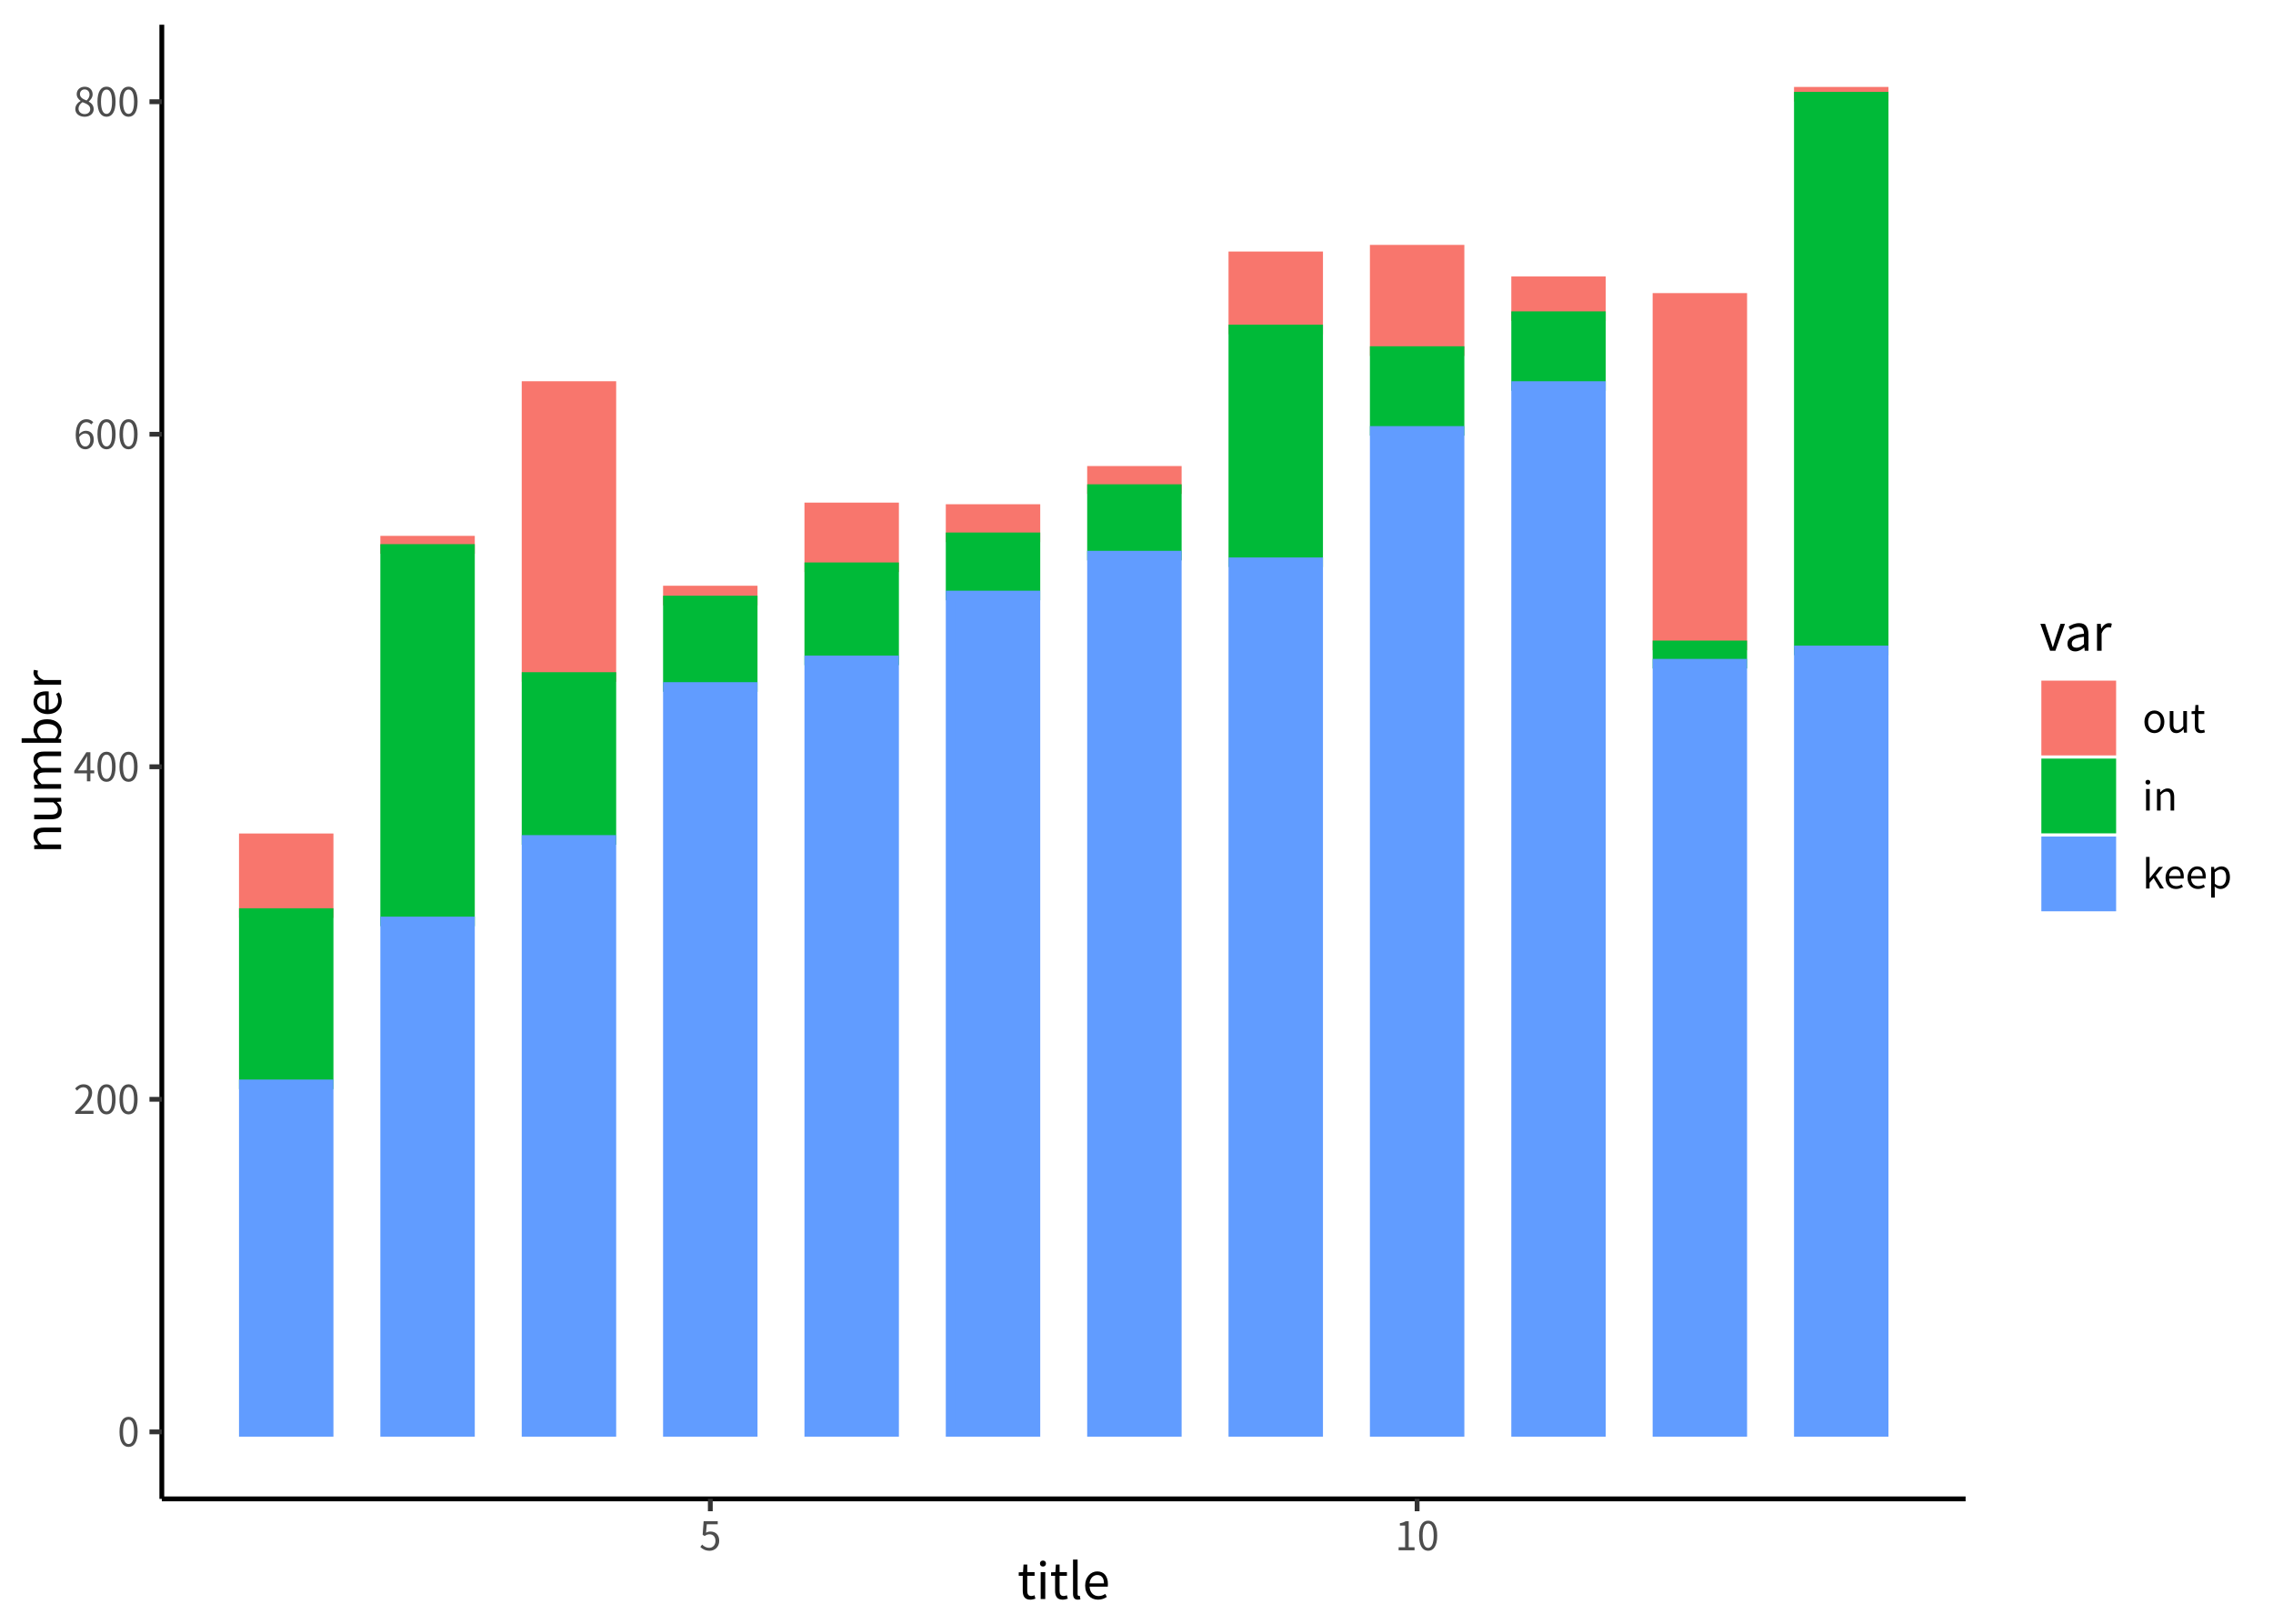
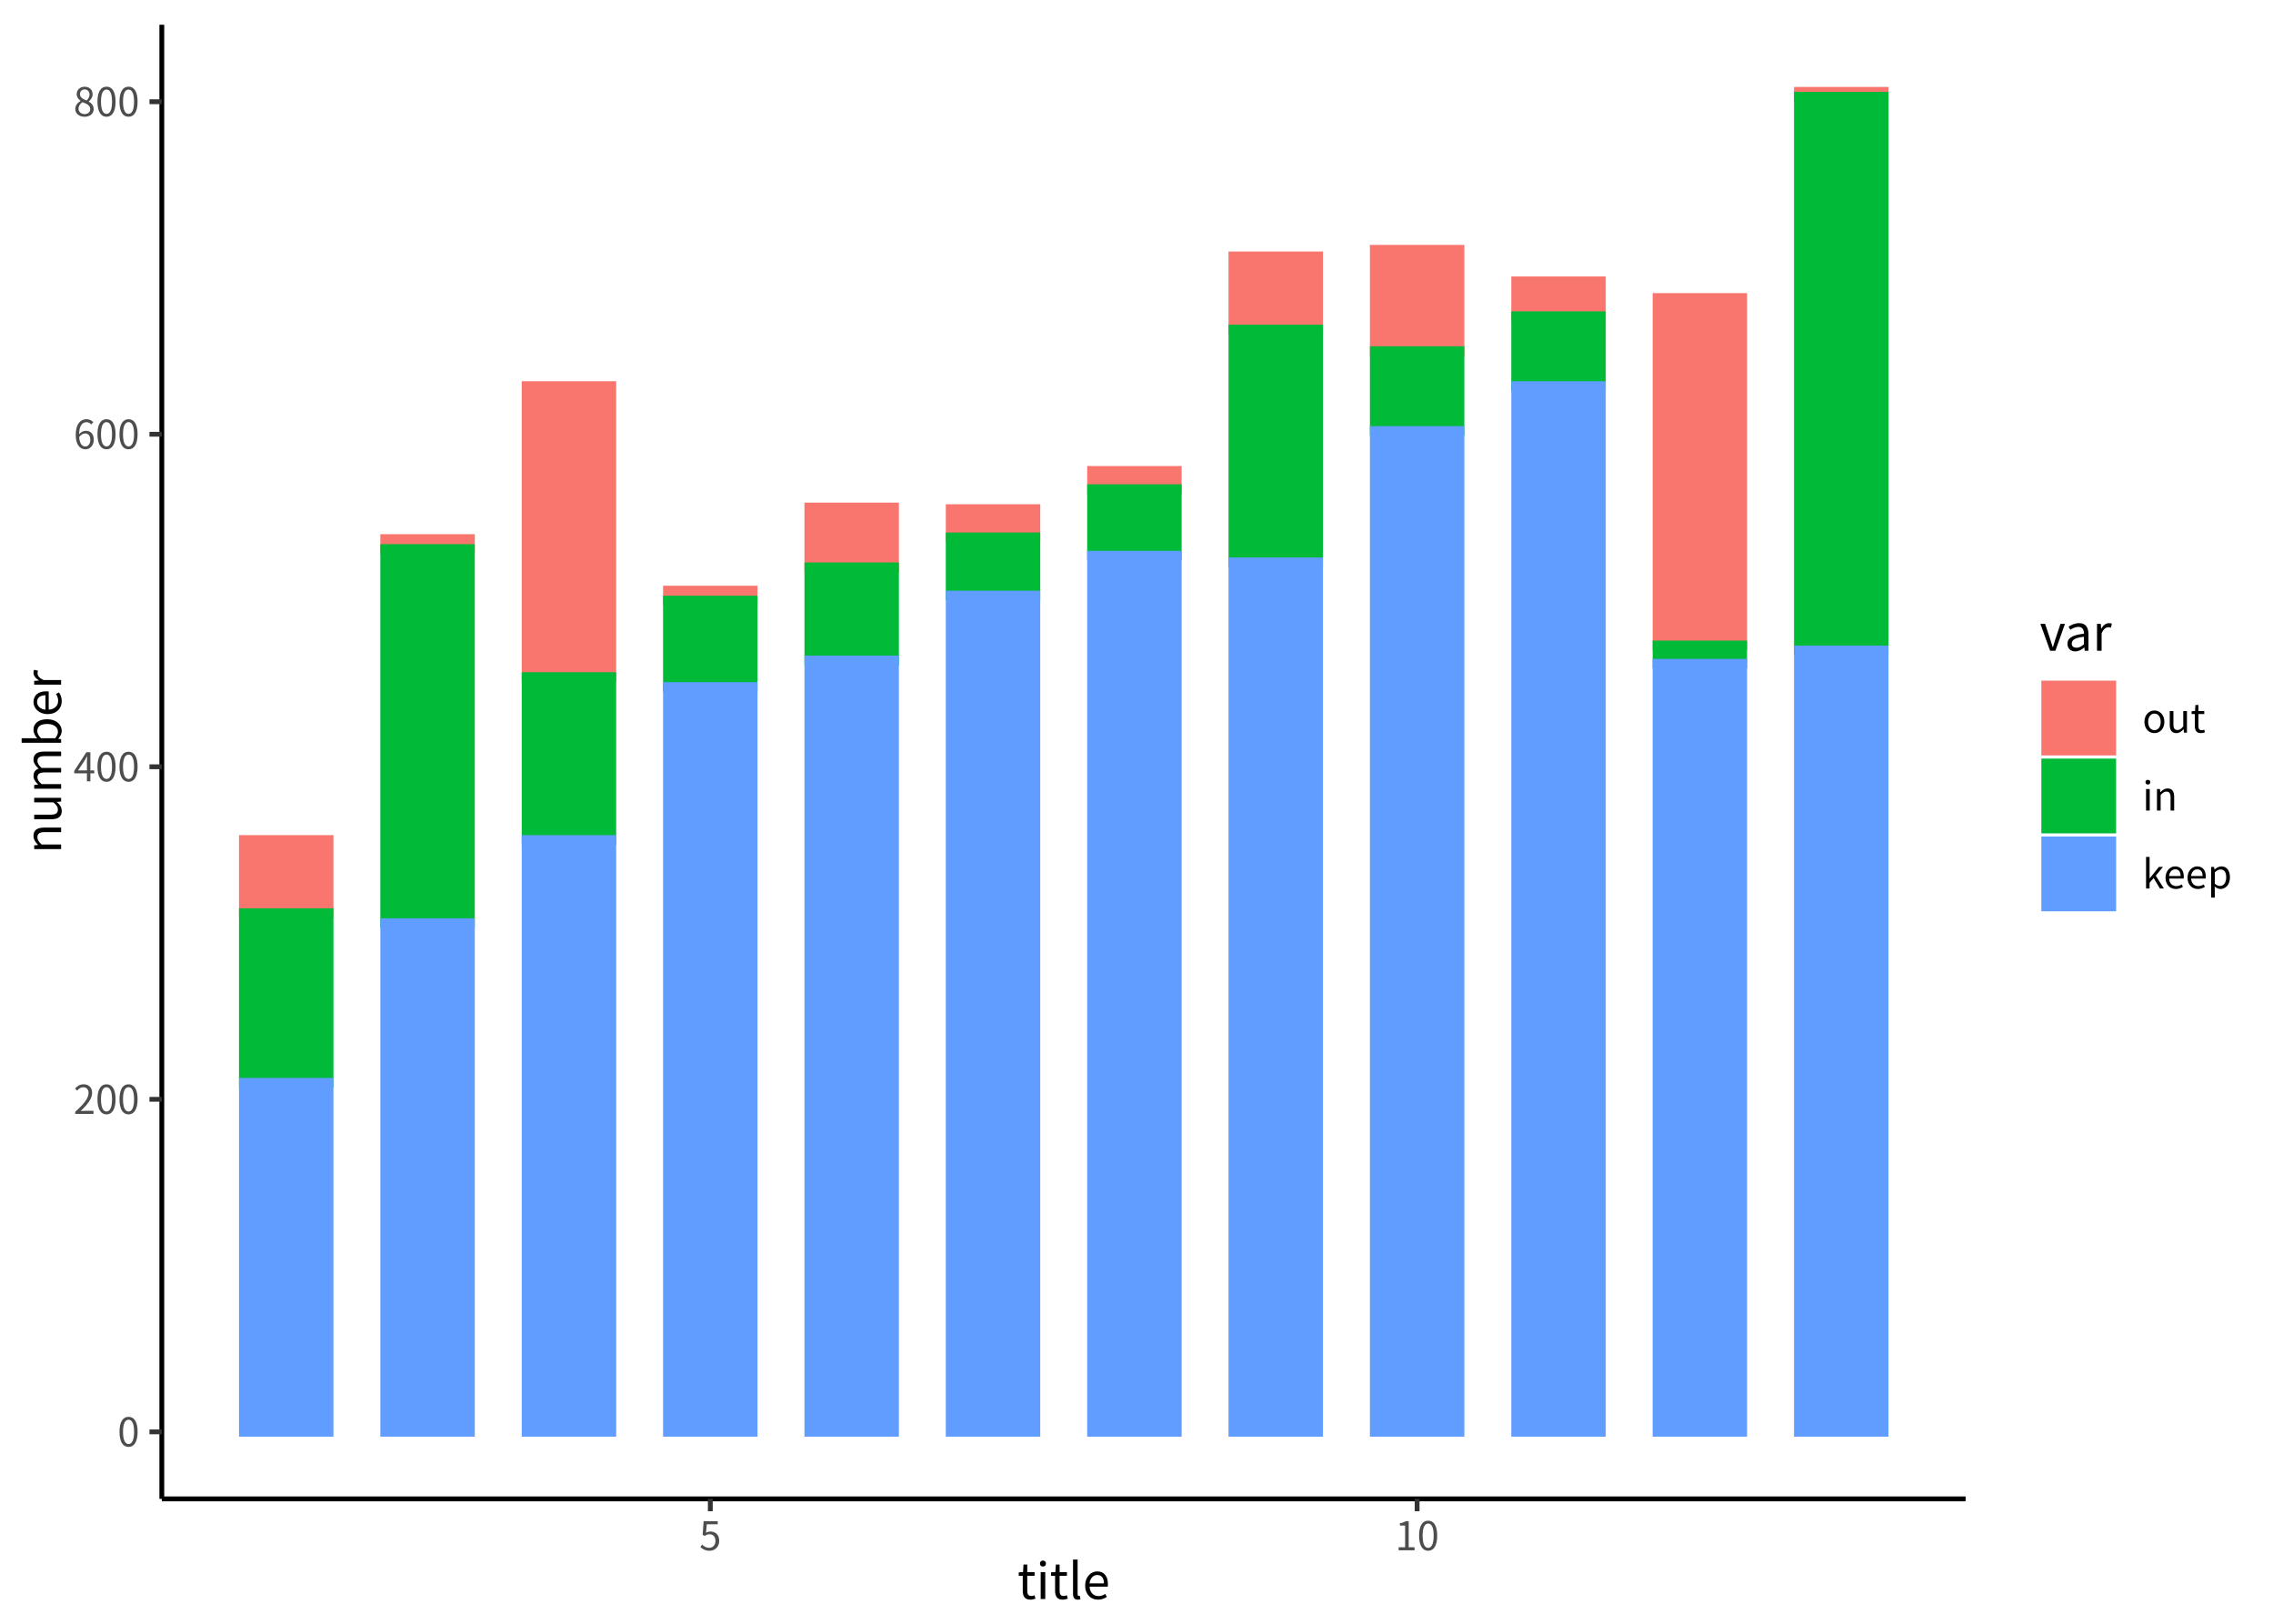
<svg xmlns="http://www.w3.org/2000/svg" viewBox="0 0 504.00 360.00">
  <defs>
    <style type="text/css">
    line, polyline, polygon, path, rect, circle {
      fill: none;
      stroke: #000000;
      stroke-linecap: round;
      stroke-linejoin: round;
      stroke-miterlimit: 10.00;
    }
  </style>
  </defs>
  <rect width="100%" height="100%" style="stroke: none; fill: #FFFFFF;" />
  <rect x="0" y="0.00" width="504.00" height="360.00" style="stroke-width: 1.07; stroke: #FFFFFF; fill: #FFFFFF;" />
  <defs>
    <clipPath id="cpMzUuODh8NDM1Ljg0fDMzMi4zMnw1LjQ4">
      <rect x="35.88" y="5.48" width="399.97" height="326.84" />
    </clipPath>
  </defs>
  <rect x="35.88" y="5.48" width="399.97" height="326.84" style="stroke-width: 1.07; stroke: none; fill: #FFFFFF;" clip-path="url(#cpMzUuODh8NDM1Ljg0fDMzMi4zMnw1LjQ4)" />
-   <rect x="54.06" y="185.86" width="18.81" height="16.59" style="stroke-width: 2.13; stroke: #F8766D; stroke-linecap: square; stroke-linejoin: miter; fill: #F8766D;" clip-path="url(#cpMzUuODh8NDM1Ljg0fDMzMi4zMnw1LjQ4)" />
-   <rect x="54.06" y="202.44" width="18.81" height="37.97" style="stroke-width: 2.13; stroke: #00BA38; stroke-linecap: square; stroke-linejoin: miter; fill: #00BA38;" clip-path="url(#cpMzUuODh8NDM1Ljg0fDMzMi4zMnw1LjQ4)" />
-   <rect x="54.06" y="240.41" width="18.81" height="77.05" style="stroke-width: 2.13; stroke: #619CFF; stroke-linecap: square; stroke-linejoin: miter; fill: #619CFF;" clip-path="url(#cpMzUuODh8NDM1Ljg0fDMzMi4zMnw1LjQ4)" />
-   <rect x="85.40" y="119.87" width="18.81" height="1.84" style="stroke-width: 2.13; stroke: #F8766D; stroke-linecap: square; stroke-linejoin: miter; fill: #F8766D;" clip-path="url(#cpMzUuODh8NDM1Ljg0fDMzMi4zMnw1LjQ4)" />
-   <rect x="85.40" y="121.71" width="18.81" height="82.58" style="stroke-width: 2.13; stroke: #00BA38; stroke-linecap: square; stroke-linejoin: miter; fill: #00BA38;" clip-path="url(#cpMzUuODh8NDM1Ljg0fDMzMi4zMnw1LjQ4)" />
-   <rect x="85.40" y="204.29" width="18.81" height="113.17" style="stroke-width: 2.13; stroke: #619CFF; stroke-linecap: square; stroke-linejoin: miter; fill: #619CFF;" clip-path="url(#cpMzUuODh8NDM1Ljg0fDMzMi4zMnw1LjQ4)" />
+   <rect x="54.06" y="186.22" width="18.81" height="16.22" style="stroke-width: 2.13; stroke: #F8766D; stroke-linecap: square; stroke-linejoin: miter; fill: #F8766D;" clip-path="url(#cpMzUuODh8NDM1Ljg0fDMzMi4zMnw1LjQ4)" />
+   <rect x="54.06" y="202.44" width="18.81" height="37.60" style="stroke-width: 2.13; stroke: #00BA38; stroke-linecap: square; stroke-linejoin: miter; fill: #00BA38;" clip-path="url(#cpMzUuODh8NDM1Ljg0fDMzMi4zMnw1LjQ4)" />
+   <rect x="54.06" y="240.05" width="18.81" height="77.41" style="stroke-width: 2.13; stroke: #619CFF; stroke-linecap: square; stroke-linejoin: miter; fill: #619CFF;" clip-path="url(#cpMzUuODh8NDM1Ljg0fDMzMi4zMnw1LjQ4)" />
+   <rect x="85.40" y="119.50" width="18.81" height="2.21" style="stroke-width: 2.13; stroke: #F8766D; stroke-linecap: square; stroke-linejoin: miter; fill: #F8766D;" clip-path="url(#cpMzUuODh8NDM1Ljg0fDMzMi4zMnw1LjQ4)" />
+   <rect x="85.40" y="121.71" width="18.81" height="82.94" style="stroke-width: 2.13; stroke: #00BA38; stroke-linecap: square; stroke-linejoin: miter; fill: #00BA38;" clip-path="url(#cpMzUuODh8NDM1Ljg0fDMzMi4zMnw1LjQ4)" />
+   <rect x="85.40" y="204.66" width="18.81" height="112.80" style="stroke-width: 2.13; stroke: #619CFF; stroke-linecap: square; stroke-linejoin: miter; fill: #619CFF;" clip-path="url(#cpMzUuODh8NDM1Ljg0fDMzMi4zMnw1LjQ4)" />
  <rect x="116.75" y="85.59" width="18.81" height="64.51" style="stroke-width: 2.13; stroke: #F8766D; stroke-linecap: square; stroke-linejoin: miter; fill: #F8766D;" clip-path="url(#cpMzUuODh8NDM1Ljg0fDMzMi4zMnw1LjQ4)" />
  <rect x="116.75" y="150.10" width="18.81" height="36.13" style="stroke-width: 2.13; stroke: #00BA38; stroke-linecap: square; stroke-linejoin: miter; fill: #00BA38;" clip-path="url(#cpMzUuODh8NDM1Ljg0fDMzMi4zMnw1LjQ4)" />
  <rect x="116.75" y="186.22" width="18.81" height="131.24" style="stroke-width: 2.13; stroke: #619CFF; stroke-linecap: square; stroke-linejoin: miter; fill: #619CFF;" clip-path="url(#cpMzUuODh8NDM1Ljg0fDMzMi4zMnw1LjQ4)" />
  <rect x="148.09" y="130.93" width="18.81" height="2.21" style="stroke-width: 2.13; stroke: #F8766D; stroke-linecap: square; stroke-linejoin: miter; fill: #F8766D;" clip-path="url(#cpMzUuODh8NDM1Ljg0fDMzMi4zMnw1LjQ4)" />
  <rect x="148.09" y="133.14" width="18.81" height="19.17" style="stroke-width: 2.13; stroke: #00BA38; stroke-linecap: square; stroke-linejoin: miter; fill: #00BA38;" clip-path="url(#cpMzUuODh8NDM1Ljg0fDMzMi4zMnw1LjQ4)" />
  <rect x="148.09" y="152.31" width="18.81" height="165.15" style="stroke-width: 2.13; stroke: #619CFF; stroke-linecap: square; stroke-linejoin: miter; fill: #619CFF;" clip-path="url(#cpMzUuODh8NDM1Ljg0fDMzMi4zMnw1LjQ4)" />
  <rect x="179.44" y="112.50" width="18.81" height="13.27" style="stroke-width: 2.13; stroke: #F8766D; stroke-linecap: square; stroke-linejoin: miter; fill: #F8766D;" clip-path="url(#cpMzUuODh8NDM1Ljg0fDMzMi4zMnw1LjQ4)" />
  <rect x="179.44" y="125.77" width="18.81" height="20.64" style="stroke-width: 2.13; stroke: #00BA38; stroke-linecap: square; stroke-linejoin: miter; fill: #00BA38;" clip-path="url(#cpMzUuODh8NDM1Ljg0fDMzMi4zMnw1LjQ4)" />
  <rect x="179.44" y="146.41" width="18.81" height="171.05" style="stroke-width: 2.13; stroke: #619CFF; stroke-linecap: square; stroke-linejoin: miter; fill: #619CFF;" clip-path="url(#cpMzUuODh8NDM1Ljg0fDMzMi4zMnw1LjQ4)" />
  <rect x="210.78" y="112.86" width="18.81" height="6.27" style="stroke-width: 2.13; stroke: #F8766D; stroke-linecap: square; stroke-linejoin: miter; fill: #F8766D;" clip-path="url(#cpMzUuODh8NDM1Ljg0fDMzMi4zMnw1LjQ4)" />
  <rect x="210.78" y="119.13" width="18.81" height="12.90" style="stroke-width: 2.13; stroke: #00BA38; stroke-linecap: square; stroke-linejoin: miter; fill: #00BA38;" clip-path="url(#cpMzUuODh8NDM1Ljg0fDMzMi4zMnw1LjQ4)" />
  <rect x="210.78" y="132.03" width="18.81" height="185.43" style="stroke-width: 2.13; stroke: #619CFF; stroke-linecap: square; stroke-linejoin: miter; fill: #619CFF;" clip-path="url(#cpMzUuODh8NDM1Ljg0fDMzMi4zMnw1LjQ4)" />
  <rect x="242.13" y="104.39" width="18.81" height="4.06" style="stroke-width: 2.13; stroke: #F8766D; stroke-linecap: square; stroke-linejoin: miter; fill: #F8766D;" clip-path="url(#cpMzUuODh8NDM1Ljg0fDMzMi4zMnw1LjQ4)" />
  <rect x="242.13" y="108.44" width="18.81" height="14.75" style="stroke-width: 2.13; stroke: #00BA38; stroke-linecap: square; stroke-linejoin: miter; fill: #00BA38;" clip-path="url(#cpMzUuODh8NDM1Ljg0fDMzMi4zMnw1LjQ4)" />
  <rect x="242.13" y="123.19" width="18.81" height="194.27" style="stroke-width: 2.13; stroke: #619CFF; stroke-linecap: square; stroke-linejoin: miter; fill: #619CFF;" clip-path="url(#cpMzUuODh8NDM1Ljg0fDMzMi4zMnw1LjQ4)" />
  <rect x="273.47" y="56.83" width="18.81" height="16.22" style="stroke-width: 2.13; stroke: #F8766D; stroke-linecap: square; stroke-linejoin: miter; fill: #F8766D;" clip-path="url(#cpMzUuODh8NDM1Ljg0fDMzMi4zMnw1LjQ4)" />
  <rect x="273.47" y="73.05" width="18.81" height="51.61" style="stroke-width: 2.13; stroke: #00BA38; stroke-linecap: square; stroke-linejoin: miter; fill: #00BA38;" clip-path="url(#cpMzUuODh8NDM1Ljg0fDMzMi4zMnw1LjQ4)" />
  <rect x="273.47" y="124.66" width="18.81" height="192.80" style="stroke-width: 2.13; stroke: #619CFF; stroke-linecap: square; stroke-linejoin: miter; fill: #619CFF;" clip-path="url(#cpMzUuODh8NDM1Ljg0fDMzMi4zMnw1LjQ4)" />
  <rect x="304.82" y="55.36" width="18.81" height="22.49" style="stroke-width: 2.13; stroke: #F8766D; stroke-linecap: square; stroke-linejoin: miter; fill: #F8766D;" clip-path="url(#cpMzUuODh8NDM1Ljg0fDMzMi4zMnw1LjQ4)" />
  <rect x="304.82" y="77.84" width="18.81" height="17.69" style="stroke-width: 2.13; stroke: #00BA38; stroke-linecap: square; stroke-linejoin: miter; fill: #00BA38;" clip-path="url(#cpMzUuODh8NDM1Ljg0fDMzMi4zMnw1LjQ4)" />
  <rect x="304.82" y="95.54" width="18.81" height="221.92" style="stroke-width: 2.13; stroke: #619CFF; stroke-linecap: square; stroke-linejoin: miter; fill: #619CFF;" clip-path="url(#cpMzUuODh8NDM1Ljg0fDMzMi4zMnw1LjQ4)" />
  <rect x="336.17" y="62.36" width="18.81" height="7.74" style="stroke-width: 2.13; stroke: #F8766D; stroke-linecap: square; stroke-linejoin: miter; fill: #F8766D;" clip-path="url(#cpMzUuODh8NDM1Ljg0fDMzMi4zMnw1LjQ4)" />
  <rect x="336.17" y="70.10" width="18.81" height="15.48" style="stroke-width: 2.13; stroke: #00BA38; stroke-linecap: square; stroke-linejoin: miter; fill: #00BA38;" clip-path="url(#cpMzUuODh8NDM1Ljg0fDMzMi4zMnw1LjQ4)" />
  <rect x="336.17" y="85.59" width="18.81" height="231.87" style="stroke-width: 2.13; stroke: #619CFF; stroke-linecap: square; stroke-linejoin: miter; fill: #619CFF;" clip-path="url(#cpMzUuODh8NDM1Ljg0fDMzMi4zMnw1LjQ4)" />
  <rect x="367.51" y="66.05" width="18.81" height="77.05" style="stroke-width: 2.13; stroke: #F8766D; stroke-linecap: square; stroke-linejoin: miter; fill: #F8766D;" clip-path="url(#cpMzUuODh8NDM1Ljg0fDMzMi4zMnw1LjQ4)" />
  <rect x="367.51" y="143.09" width="18.81" height="4.06" style="stroke-width: 2.13; stroke: #00BA38; stroke-linecap: square; stroke-linejoin: miter; fill: #00BA38;" clip-path="url(#cpMzUuODh8NDM1Ljg0fDMzMi4zMnw1LjQ4)" />
  <rect x="367.51" y="147.15" width="18.81" height="170.31" style="stroke-width: 2.13; stroke: #619CFF; stroke-linecap: square; stroke-linejoin: miter; fill: #619CFF;" clip-path="url(#cpMzUuODh8NDM1Ljg0fDMzMi4zMnw1LjQ4)" />
  <rect x="398.86" y="20.34" width="18.81" height="1.11" style="stroke-width: 2.13; stroke: #F8766D; stroke-linecap: square; stroke-linejoin: miter; fill: #F8766D;" clip-path="url(#cpMzUuODh8NDM1Ljg0fDMzMi4zMnw1LjQ4)" />
  <rect x="398.86" y="21.44" width="18.81" height="122.76" style="stroke-width: 2.13; stroke: #00BA38; stroke-linecap: square; stroke-linejoin: miter; fill: #00BA38;" clip-path="url(#cpMzUuODh8NDM1Ljg0fDMzMi4zMnw1LjQ4)" />
  <rect x="398.86" y="144.20" width="18.81" height="173.26" style="stroke-width: 2.13; stroke: #619CFF; stroke-linecap: square; stroke-linejoin: miter; fill: #619CFF;" clip-path="url(#cpMzUuODh8NDM1Ljg0fDMzMi4zMnw1LjQ4)" />
  <defs>
    <clipPath id="cpMC4wMHw1MDQuMDB8MzYwLjAwfDAuMDA=">
      <rect x="0.00" y="0.00" width="504.00" height="360.00" />
    </clipPath>
  </defs>
  <polyline points="35.88,332.32 35.88,5.48 " style="stroke-width: 1.07; stroke-linecap: butt;" clip-path="url(#cpMC4wMHw1MDQuMDB8MzYwLjAwfDAuMDA=)" />
  <g clip-path="url(#cpMC4wMHw1MDQuMDB8MzYwLjAwfDAuMDA=)">
    <text x="26.06" y="320.69" style="font-size: 8.80px; fill: #4D4D4D; font-family: Noto Sans CJK JP;" textLength="4.88px" lengthAdjust="spacingAndGlyphs">0</text>
  </g>
  <g clip-path="url(#cpMC4wMHw1MDQuMDB8MzYwLjAwfDAuMDA=)">
    <text x="16.29" y="246.96" style="font-size: 8.80px; fill: #4D4D4D; font-family: Noto Sans CJK JP;" textLength="14.65px" lengthAdjust="spacingAndGlyphs">200</text>
  </g>
  <g clip-path="url(#cpMC4wMHw1MDQuMDB8MzYwLjAwfDAuMDA=)">
    <text x="16.29" y="173.23" style="font-size: 8.80px; fill: #4D4D4D; font-family: Noto Sans CJK JP;" textLength="14.65px" lengthAdjust="spacingAndGlyphs">400</text>
  </g>
  <g clip-path="url(#cpMC4wMHw1MDQuMDB8MzYwLjAwfDAuMDA=)">
    <text x="16.29" y="99.51" style="font-size: 8.80px; fill: #4D4D4D; font-family: Noto Sans CJK JP;" textLength="14.65px" lengthAdjust="spacingAndGlyphs">600</text>
  </g>
  <g clip-path="url(#cpMC4wMHw1MDQuMDB8MzYwLjAwfDAuMDA=)">
    <text x="16.29" y="25.78" style="font-size: 8.80px; fill: #4D4D4D; font-family: Noto Sans CJK JP;" textLength="14.65px" lengthAdjust="spacingAndGlyphs">800</text>
  </g>
  <polyline points="33.14,317.46 35.88,317.46 " style="stroke-width: 1.07; stroke: #333333; stroke-linecap: butt;" clip-path="url(#cpMC4wMHw1MDQuMDB8MzYwLjAwfDAuMDA=)" />
  <polyline points="33.14,243.73 35.88,243.73 " style="stroke-width: 1.07; stroke: #333333; stroke-linecap: butt;" clip-path="url(#cpMC4wMHw1MDQuMDB8MzYwLjAwfDAuMDA=)" />
  <polyline points="33.14,170.00 35.88,170.00 " style="stroke-width: 1.07; stroke: #333333; stroke-linecap: butt;" clip-path="url(#cpMC4wMHw1MDQuMDB8MzYwLjAwfDAuMDA=)" />
  <polyline points="33.14,96.28 35.88,96.28 " style="stroke-width: 1.07; stroke: #333333; stroke-linecap: butt;" clip-path="url(#cpMC4wMHw1MDQuMDB8MzYwLjAwfDAuMDA=)" />
  <polyline points="33.14,22.55 35.88,22.55 " style="stroke-width: 1.07; stroke: #333333; stroke-linecap: butt;" clip-path="url(#cpMC4wMHw1MDQuMDB8MzYwLjAwfDAuMDA=)" />
  <polyline points="35.88,332.32 435.84,332.32 " style="stroke-width: 1.07; stroke-linecap: butt;" clip-path="url(#cpMC4wMHw1MDQuMDB8MzYwLjAwfDAuMDA=)" />
  <polyline points="157.50,335.06 157.50,332.32 " style="stroke-width: 1.07; stroke: #333333; stroke-linecap: butt;" clip-path="url(#cpMC4wMHw1MDQuMDB8MzYwLjAwfDAuMDA=)" />
  <polyline points="314.22,335.06 314.22,332.32 " style="stroke-width: 1.07; stroke: #333333; stroke-linecap: butt;" clip-path="url(#cpMC4wMHw1MDQuMDB8MzYwLjAwfDAuMDA=)" />
  <g clip-path="url(#cpMC4wMHw1MDQuMDB8MzYwLjAwfDAuMDA=)">
    <text x="155.05" y="343.71" style="font-size: 8.80px; fill: #4D4D4D; font-family: Noto Sans CJK JP;" textLength="4.88px" lengthAdjust="spacingAndGlyphs">5</text>
  </g>
  <g clip-path="url(#cpMC4wMHw1MDQuMDB8MzYwLjAwfDAuMDA=)">
    <text x="309.34" y="343.71" style="font-size: 8.80px; fill: #4D4D4D; font-family: Noto Sans CJK JP;" textLength="9.77px" lengthAdjust="spacingAndGlyphs">10</text>
  </g>
  <g clip-path="url(#cpMC4wMHw1MDQuMDB8MzYwLjAwfDAuMDA=)">
    <text x="225.59" y="354.52" style="font-size: 11.00px; font-family: Noto Sans CJK JP;" textLength="20.55px" lengthAdjust="spacingAndGlyphs">title</text>
  </g>
  <g clip-path="url(#cpMC4wMHw1MDQuMDB8MzYwLjAwfDAuMDA=)">
    <text transform="translate(13.55,189.27) rotate(-90)" style="font-size: 11.00px; font-family: Noto Sans CJK JP;" textLength="40.74px" lengthAdjust="spacingAndGlyphs">number</text>
  </g>
  <rect x="446.80" y="129.92" width="51.72" height="77.96" style="stroke-width: 1.07; stroke: none; fill: #FFFFFF;" clip-path="url(#cpMC4wMHw1MDQuMDB8MzYwLjAwfDAuMDA=)" />
  <g clip-path="url(#cpMC4wMHw1MDQuMDB8MzYwLjAwfDAuMDA=)">
    <text x="452.28" y="144.28" style="font-size: 11.00px; font-family: Noto Sans CJK JP;" textLength="16.20px" lengthAdjust="spacingAndGlyphs">var</text>
  </g>
  <rect x="453.70" y="151.97" width="14.45" height="14.45" style="stroke-width: 2.13; stroke: #F8766D; stroke-linecap: square; stroke-linejoin: miter; fill: #F8766D;" clip-path="url(#cpMC4wMHw1MDQuMDB8MzYwLjAwfDAuMDA=)" />
  <rect x="453.70" y="169.25" width="14.45" height="14.45" style="stroke-width: 2.13; stroke: #00BA38; stroke-linecap: square; stroke-linejoin: miter; fill: #00BA38;" clip-path="url(#cpMC4wMHw1MDQuMDB8MzYwLjAwfDAuMDA=)" />
  <rect x="453.70" y="186.53" width="14.45" height="14.45" style="stroke-width: 2.13; stroke: #619CFF; stroke-linecap: square; stroke-linejoin: miter; fill: #619CFF;" clip-path="url(#cpMC4wMHw1MDQuMDB8MzYwLjAwfDAuMDA=)" />
  <g clip-path="url(#cpMC4wMHw1MDQuMDB8MzYwLjAwfDAuMDA=)">
    <text x="475.04" y="162.43" style="font-size: 8.80px; font-family: Noto Sans CJK JP;" textLength="13.99px" lengthAdjust="spacingAndGlyphs">out</text>
  </g>
  <g clip-path="url(#cpMC4wMHw1MDQuMDB8MzYwLjAwfDAuMDA=)">
    <text x="475.04" y="179.71" style="font-size: 8.80px; font-family: Noto Sans CJK JP;" textLength="7.80px" lengthAdjust="spacingAndGlyphs">in</text>
  </g>
  <g clip-path="url(#cpMC4wMHw1MDQuMDB8MzYwLjAwfDAuMDA=)">
    <text x="475.04" y="196.99" style="font-size: 8.80px; font-family: Noto Sans CJK JP;" textLength="20.06px" lengthAdjust="spacingAndGlyphs">keep</text>
  </g>
</svg>
